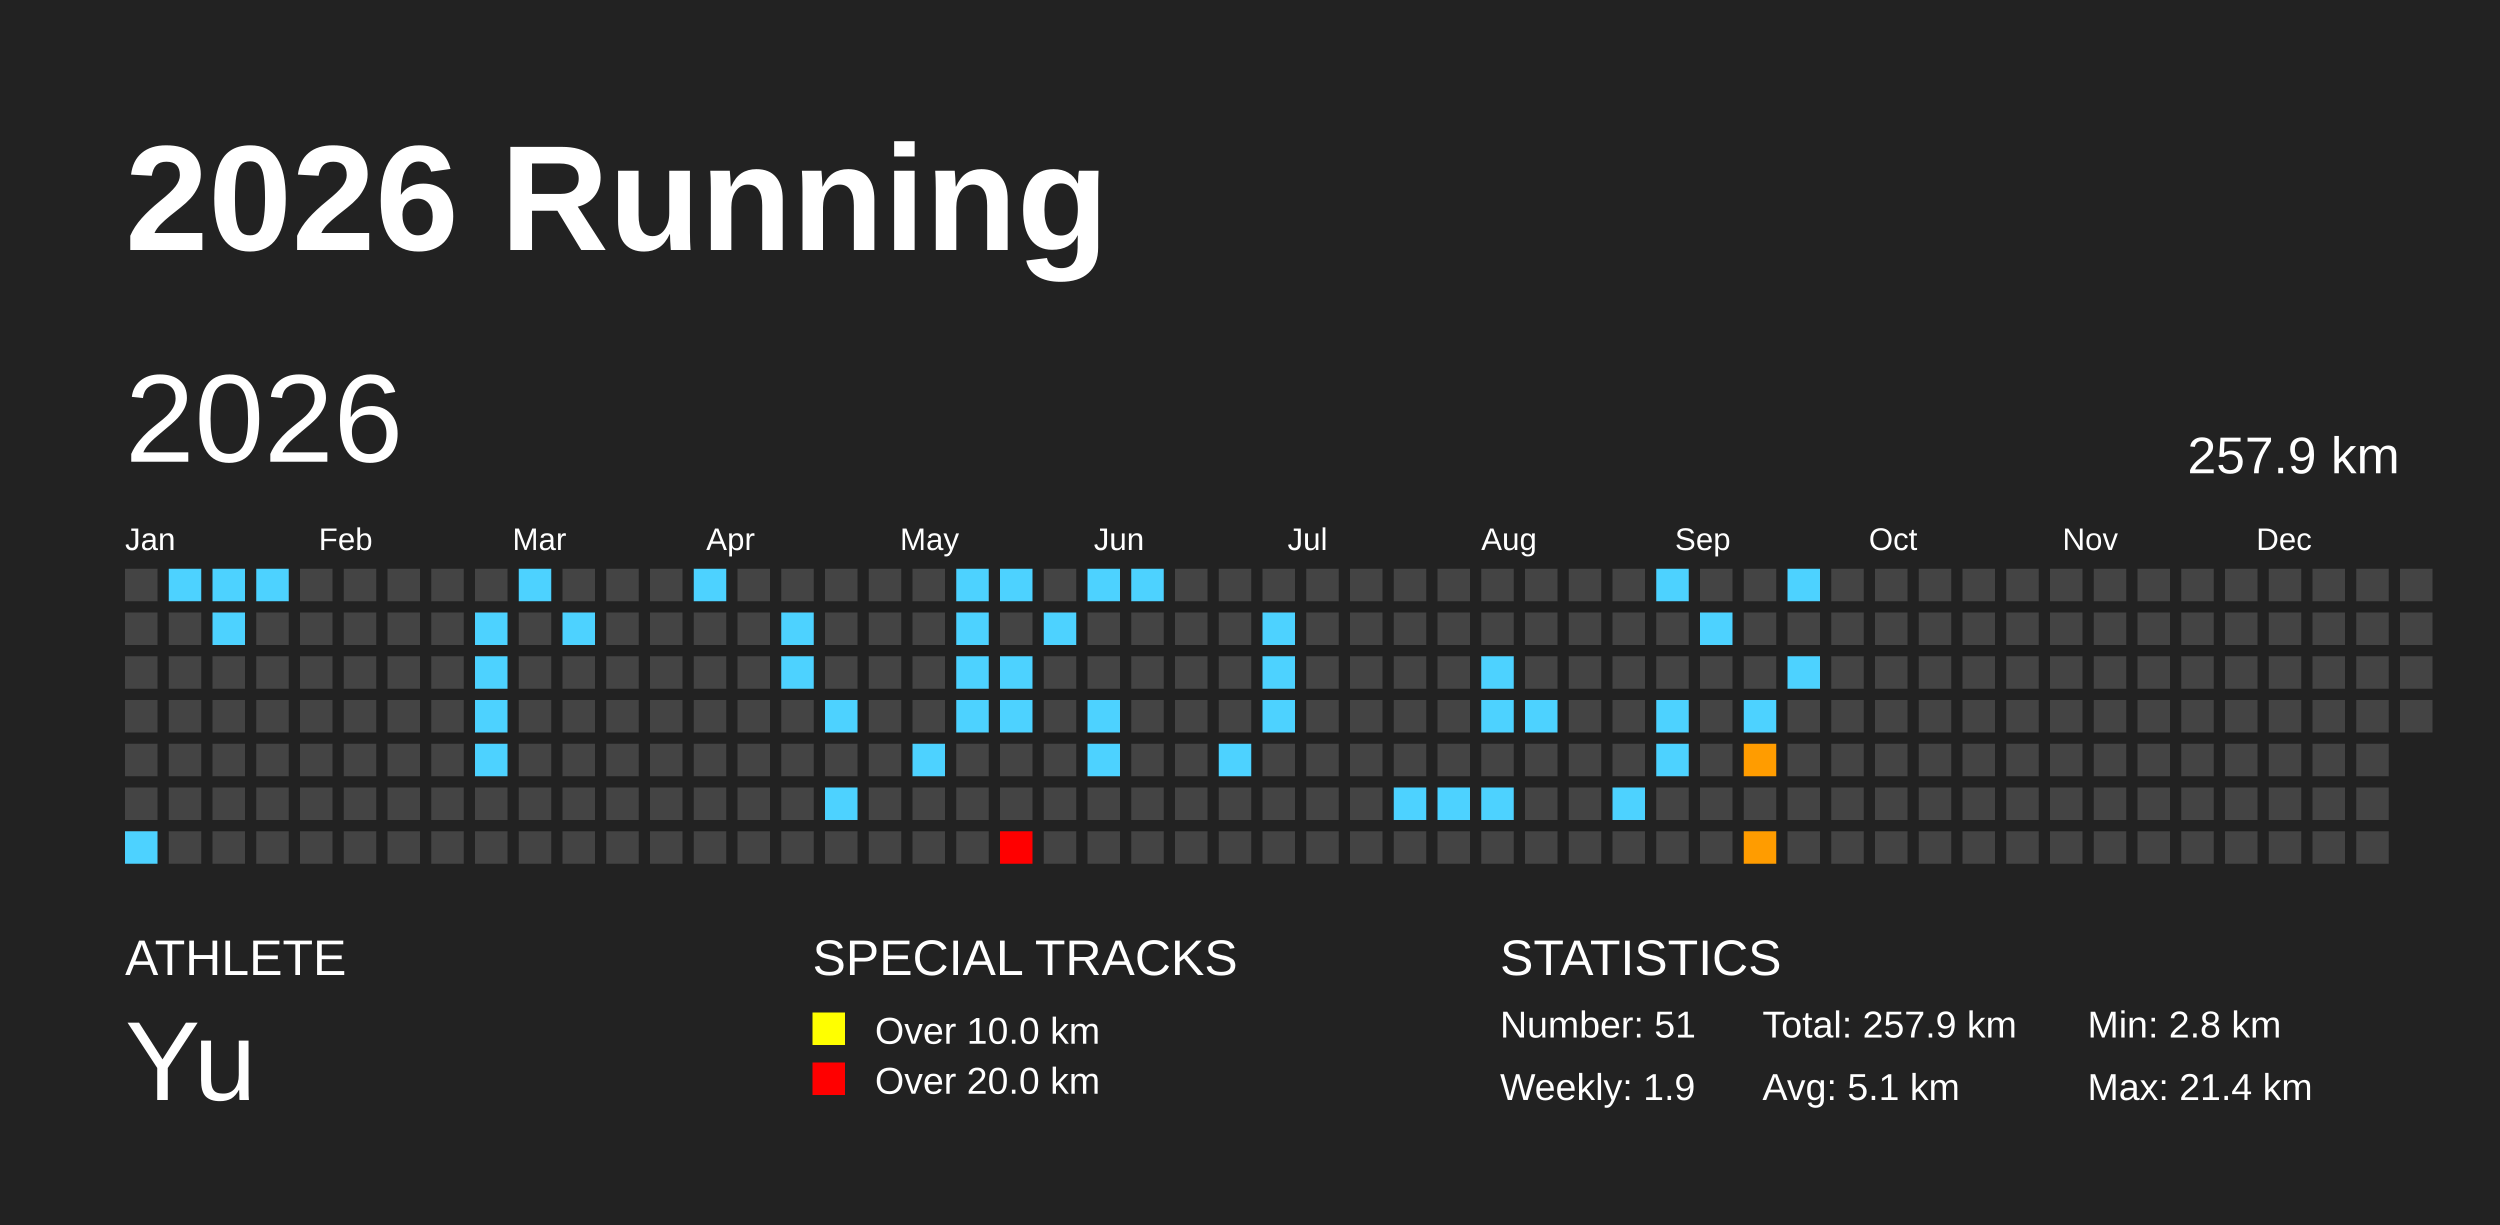
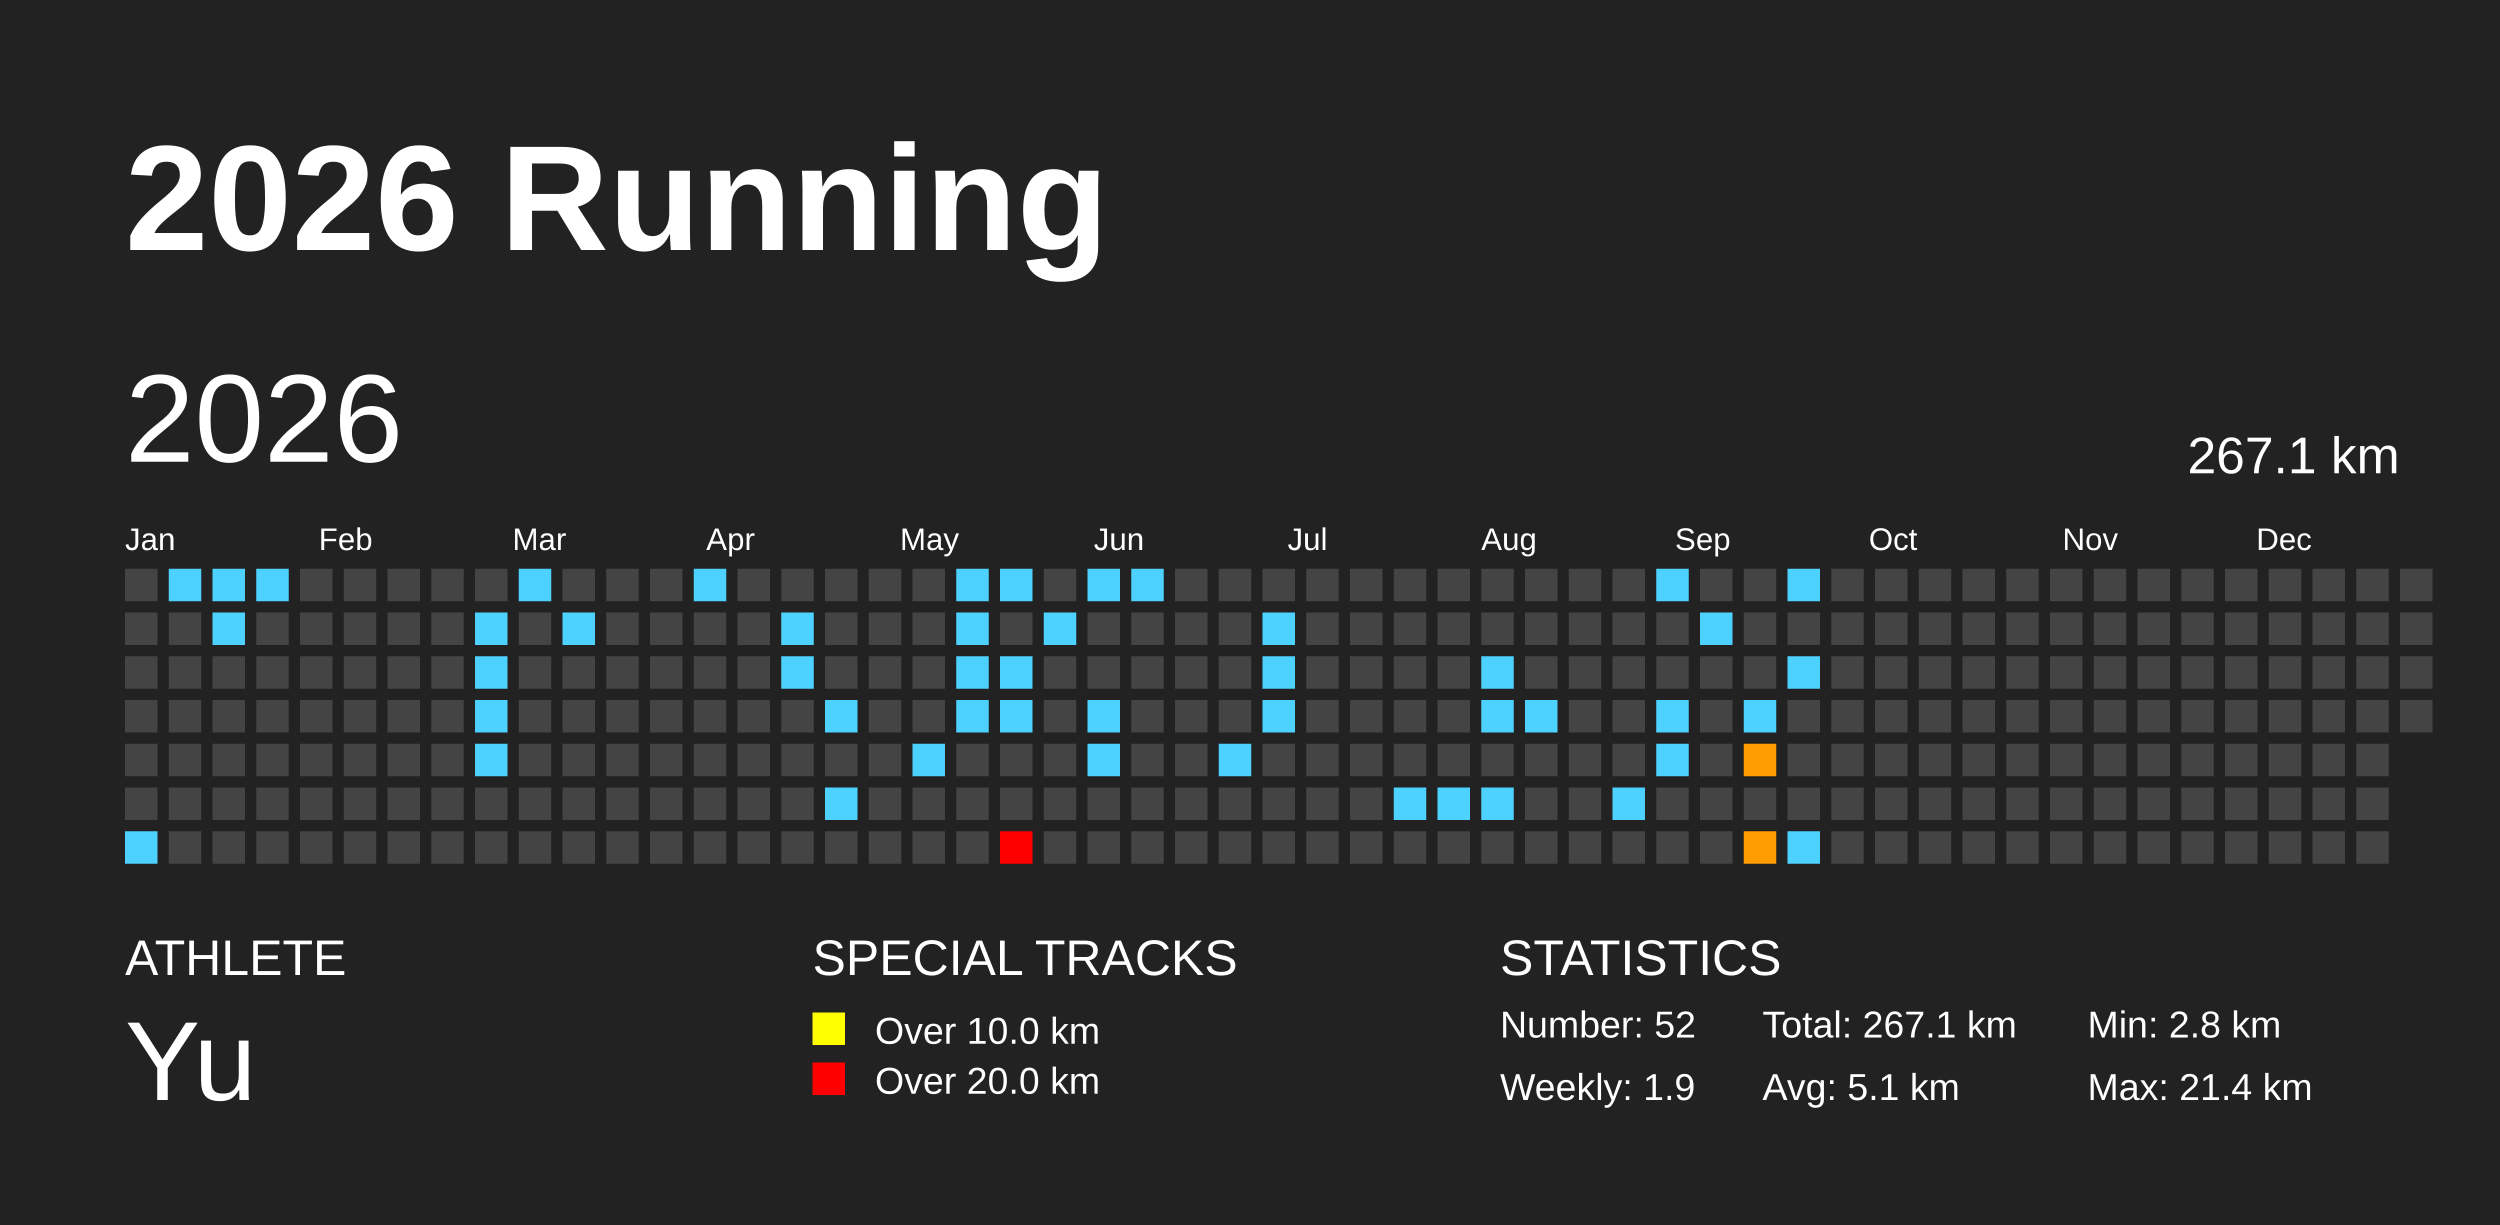
<svg xmlns="http://www.w3.org/2000/svg" baseProfile="full" height="98mm" version="1.1" viewBox="0,0,200,98" width="200mm">
  <defs />
  <rect fill="#222222" height="98" width="200" x="0" y="0" />
  <text fill="#FFFFFF" style="font-size:12px; font-family:Arial; font-weight:bold;" x="10" y="20">2026 Running</text>
  <text fill="#FFFFFF" style="font-size:4px; font-family:Arial" x="10" y="78">ATHLETE</text>
  <text fill="#FFFFFF" style="font-size:9px; font-family:Arial" x="10" y="88">Yu</text>
  <text fill="#FFFFFF" style="font-size:4px; font-family:Arial" x="65" y="78">SPECIAL TRACKS</text>
  <rect fill="yellow" height="2.6" width="2.6" x="65" y="81" />
  <text fill="#FFFFFF" style="font-size:3px; font-family:Arial" x="70" y="83.5">Over 10.0 km</text>
  <rect fill="red" height="2.6" width="2.6" x="65" y="85" />
  <text fill="#FFFFFF" style="font-size:3px; font-family:Arial" x="70" y="87.5">Over 20.0 km</text>
  <text fill="#FFFFFF" style="font-size:4px; font-family:Arial" x="120" y="78">STATISTICS</text>
-   <text fill="#FFFFFF" style="font-size:3px; font-family:Arial" x="120" y="83">Number: 51</text>
+   <text fill="#FFFFFF" style="font-size:3px; font-family:Arial" x="120" y="83">Number: 52</text>
  <text fill="#FFFFFF" style="font-size:3px; font-family:Arial" x="120" y="88">Weekly: 1.9</text>
-   <text fill="#FFFFFF" style="font-size:3px; font-family:Arial" x="141" y="83">Total: 257.9 km</text>
+   <text fill="#FFFFFF" style="font-size:3px; font-family:Arial" x="141" y="83">Total: 267.1 km</text>
  <text fill="#FFFFFF" style="font-size:3px; font-family:Arial" x="141" y="88">Avg: 5.1 km</text>
  <text fill="#FFFFFF" style="font-size:3px; font-family:Arial" x="167" y="83">Min: 2.8 km</text>
  <text fill="#FFFFFF" style="font-size:3px; font-family:Arial" x="167" y="88">Max: 21.4 km</text>
  <text dominant-baseline="hanging" fill="#FFFFFF" style="font-size:10.0px; font-family:Arial;" x="10" y="30">2026</text>
-   <text dominant-baseline="hanging" fill="#FFFFFF" style="font-size:4.125px; font-family:Arial;" x="175" y="35">257.9 km</text>
+   <text dominant-baseline="hanging" fill="#FFFFFF" style="font-size:4.125px; font-family:Arial;" x="175" y="35">267.1 km</text>
  <text fill="#FFFFFF" style="font-size:2.5px; font-family:Arial" x="10.0" y="44">Jan</text>
  <text fill="#FFFFFF" style="font-size:2.5px; font-family:Arial" x="25.5" y="44">Feb</text>
  <text fill="#FFFFFF" style="font-size:2.5px; font-family:Arial" x="41.0" y="44">Mar</text>
  <text fill="#FFFFFF" style="font-size:2.5px; font-family:Arial" x="56.5" y="44">Apr</text>
  <text fill="#FFFFFF" style="font-size:2.5px; font-family:Arial" x="72.0" y="44">May</text>
  <text fill="#FFFFFF" style="font-size:2.5px; font-family:Arial" x="87.5" y="44">Jun</text>
  <text fill="#FFFFFF" style="font-size:2.5px; font-family:Arial" x="103.0" y="44">Jul</text>
  <text fill="#FFFFFF" style="font-size:2.5px; font-family:Arial" x="118.5" y="44">Aug</text>
  <text fill="#FFFFFF" style="font-size:2.5px; font-family:Arial" x="134.0" y="44">Sep</text>
  <text fill="#FFFFFF" style="font-size:2.5px; font-family:Arial" x="149.5" y="44">Oct</text>
  <text fill="#FFFFFF" style="font-size:2.5px; font-family:Arial" x="165.0" y="44">Nov</text>
  <text fill="#FFFFFF" style="font-size:2.5px; font-family:Arial" x="180.5" y="44">Dec</text>
  <rect fill="#444444" height="2.6" width="2.6" x="10.0" y="45.5" />
  <rect fill="#444444" height="2.6" width="2.6" x="10.0" y="49.0" />
  <rect fill="#444444" height="2.6" width="2.6" x="10.0" y="52.5" />
  <rect fill="#444444" height="2.6" width="2.6" x="10.0" y="56.0" />
  <rect fill="#444444" height="2.6" width="2.6" x="10.0" y="59.5" />
  <rect fill="#444444" height="2.6" width="2.6" x="10.0" y="63.0" />
  <rect fill="#4dd2ff" height="2.6" width="2.6" x="10.0" y="66.5" />
  <rect fill="#4dd2ff" height="2.6" width="2.6" x="13.5" y="45.5" />
  <rect fill="#444444" height="2.6" width="2.6" x="13.5" y="49.0" />
  <rect fill="#444444" height="2.6" width="2.6" x="13.5" y="52.5" />
  <rect fill="#444444" height="2.6" width="2.6" x="13.5" y="56.0" />
  <rect fill="#444444" height="2.6" width="2.6" x="13.5" y="59.5" />
  <rect fill="#444444" height="2.6" width="2.6" x="13.5" y="63.0" />
  <rect fill="#444444" height="2.6" width="2.6" x="13.5" y="66.5" />
  <rect fill="#4dd2ff" height="2.6" width="2.6" x="17.0" y="45.5" />
  <rect fill="#4dd2ff" height="2.6" width="2.6" x="17.0" y="49.0" />
  <rect fill="#444444" height="2.6" width="2.6" x="17.0" y="52.5" />
  <rect fill="#444444" height="2.6" width="2.6" x="17.0" y="56.0" />
  <rect fill="#444444" height="2.6" width="2.6" x="17.0" y="59.5" />
  <rect fill="#444444" height="2.6" width="2.6" x="17.0" y="63.0" />
  <rect fill="#444444" height="2.6" width="2.6" x="17.0" y="66.5" />
  <rect fill="#4dd2ff" height="2.6" width="2.6" x="20.5" y="45.5" />
  <rect fill="#444444" height="2.6" width="2.6" x="20.5" y="49.0" />
  <rect fill="#444444" height="2.6" width="2.6" x="20.5" y="52.5" />
  <rect fill="#444444" height="2.6" width="2.6" x="20.5" y="56.0" />
  <rect fill="#444444" height="2.6" width="2.6" x="20.5" y="59.5" />
  <rect fill="#444444" height="2.6" width="2.6" x="20.5" y="63.0" />
  <rect fill="#444444" height="2.6" width="2.6" x="20.5" y="66.5" />
  <rect fill="#444444" height="2.6" width="2.6" x="24.0" y="45.5" />
  <rect fill="#444444" height="2.6" width="2.6" x="24.0" y="49.0" />
  <rect fill="#444444" height="2.6" width="2.6" x="24.0" y="52.5" />
  <rect fill="#444444" height="2.6" width="2.6" x="24.0" y="56.0" />
  <rect fill="#444444" height="2.6" width="2.6" x="24.0" y="59.5" />
  <rect fill="#444444" height="2.6" width="2.6" x="24.0" y="63.0" />
  <rect fill="#444444" height="2.6" width="2.6" x="24.0" y="66.5" />
  <rect fill="#444444" height="2.6" width="2.6" x="27.5" y="45.5" />
  <rect fill="#444444" height="2.6" width="2.6" x="27.5" y="49.0" />
  <rect fill="#444444" height="2.6" width="2.6" x="27.5" y="52.5" />
  <rect fill="#444444" height="2.6" width="2.6" x="27.5" y="56.0" />
  <rect fill="#444444" height="2.6" width="2.6" x="27.5" y="59.5" />
  <rect fill="#444444" height="2.6" width="2.6" x="27.5" y="63.0" />
  <rect fill="#444444" height="2.6" width="2.6" x="27.5" y="66.5" />
  <rect fill="#444444" height="2.6" width="2.6" x="31.0" y="45.5" />
  <rect fill="#444444" height="2.6" width="2.6" x="31.0" y="49.0" />
  <rect fill="#444444" height="2.6" width="2.6" x="31.0" y="52.5" />
  <rect fill="#444444" height="2.6" width="2.6" x="31.0" y="56.0" />
  <rect fill="#444444" height="2.6" width="2.6" x="31.0" y="59.5" />
  <rect fill="#444444" height="2.6" width="2.6" x="31.0" y="63.0" />
  <rect fill="#444444" height="2.6" width="2.6" x="31.0" y="66.5" />
  <rect fill="#444444" height="2.6" width="2.6" x="34.5" y="45.5" />
  <rect fill="#444444" height="2.6" width="2.6" x="34.5" y="49.0" />
  <rect fill="#444444" height="2.6" width="2.6" x="34.5" y="52.5" />
  <rect fill="#444444" height="2.6" width="2.6" x="34.5" y="56.0" />
  <rect fill="#444444" height="2.6" width="2.6" x="34.5" y="59.5" />
  <rect fill="#444444" height="2.6" width="2.6" x="34.5" y="63.0" />
  <rect fill="#444444" height="2.6" width="2.6" x="34.5" y="66.5" />
  <rect fill="#444444" height="2.6" width="2.6" x="38.0" y="45.5" />
  <rect fill="#4dd2ff" height="2.6" width="2.6" x="38.0" y="49.0" />
  <rect fill="#4dd2ff" height="2.6" width="2.6" x="38.0" y="52.5" />
  <rect fill="#4dd2ff" height="2.6" width="2.6" x="38.0" y="56.0" />
  <rect fill="#4dd2ff" height="2.6" width="2.6" x="38.0" y="59.5" />
  <rect fill="#444444" height="2.6" width="2.6" x="38.0" y="63.0" />
  <rect fill="#444444" height="2.6" width="2.6" x="38.0" y="66.5" />
  <rect fill="#4dd2ff" height="2.6" width="2.6" x="41.5" y="45.5" />
  <rect fill="#444444" height="2.6" width="2.6" x="41.5" y="49.0" />
  <rect fill="#444444" height="2.6" width="2.6" x="41.5" y="52.5" />
  <rect fill="#444444" height="2.6" width="2.6" x="41.5" y="56.0" />
  <rect fill="#444444" height="2.6" width="2.6" x="41.5" y="59.5" />
  <rect fill="#444444" height="2.6" width="2.6" x="41.5" y="63.0" />
  <rect fill="#444444" height="2.6" width="2.6" x="41.5" y="66.5" />
  <rect fill="#444444" height="2.6" width="2.6" x="45.0" y="45.5" />
  <rect fill="#4dd2ff" height="2.6" width="2.6" x="45.0" y="49.0" />
  <rect fill="#444444" height="2.6" width="2.6" x="45.0" y="52.5" />
  <rect fill="#444444" height="2.6" width="2.6" x="45.0" y="56.0" />
  <rect fill="#444444" height="2.6" width="2.6" x="45.0" y="59.5" />
  <rect fill="#444444" height="2.6" width="2.6" x="45.0" y="63.0" />
  <rect fill="#444444" height="2.6" width="2.6" x="45.0" y="66.5" />
  <rect fill="#444444" height="2.6" width="2.6" x="48.5" y="45.5" />
  <rect fill="#444444" height="2.6" width="2.6" x="48.5" y="49.0" />
  <rect fill="#444444" height="2.6" width="2.6" x="48.5" y="52.5" />
  <rect fill="#444444" height="2.6" width="2.6" x="48.5" y="56.0" />
  <rect fill="#444444" height="2.6" width="2.6" x="48.5" y="59.5" />
  <rect fill="#444444" height="2.6" width="2.6" x="48.5" y="63.0" />
  <rect fill="#444444" height="2.6" width="2.6" x="48.5" y="66.5" />
  <rect fill="#444444" height="2.6" width="2.6" x="52.0" y="45.5" />
  <rect fill="#444444" height="2.6" width="2.6" x="52.0" y="49.0" />
  <rect fill="#444444" height="2.6" width="2.6" x="52.0" y="52.5" />
  <rect fill="#444444" height="2.6" width="2.6" x="52.0" y="56.0" />
  <rect fill="#444444" height="2.6" width="2.6" x="52.0" y="59.5" />
  <rect fill="#444444" height="2.6" width="2.6" x="52.0" y="63.0" />
  <rect fill="#444444" height="2.6" width="2.6" x="52.0" y="66.5" />
  <rect fill="#4dd2ff" height="2.6" width="2.6" x="55.5" y="45.5" />
  <rect fill="#444444" height="2.6" width="2.6" x="55.5" y="49.0" />
  <rect fill="#444444" height="2.6" width="2.6" x="55.5" y="52.5" />
  <rect fill="#444444" height="2.6" width="2.6" x="55.5" y="56.0" />
  <rect fill="#444444" height="2.6" width="2.6" x="55.5" y="59.5" />
  <rect fill="#444444" height="2.6" width="2.6" x="55.5" y="63.0" />
  <rect fill="#444444" height="2.6" width="2.6" x="55.5" y="66.5" />
  <rect fill="#444444" height="2.6" width="2.6" x="59.0" y="45.5" />
  <rect fill="#444444" height="2.6" width="2.6" x="59.0" y="49.0" />
  <rect fill="#444444" height="2.6" width="2.6" x="59.0" y="52.5" />
  <rect fill="#444444" height="2.6" width="2.6" x="59.0" y="56.0" />
  <rect fill="#444444" height="2.6" width="2.6" x="59.0" y="59.5" />
  <rect fill="#444444" height="2.6" width="2.6" x="59.0" y="63.0" />
  <rect fill="#444444" height="2.6" width="2.6" x="59.0" y="66.5" />
  <rect fill="#444444" height="2.6" width="2.6" x="62.5" y="45.5" />
  <rect fill="#4dd2ff" height="2.6" width="2.6" x="62.5" y="49.0" />
  <rect fill="#4dd2ff" height="2.6" width="2.6" x="62.5" y="52.5" />
  <rect fill="#444444" height="2.6" width="2.6" x="62.5" y="56.0" />
  <rect fill="#444444" height="2.6" width="2.6" x="62.5" y="59.5" />
  <rect fill="#444444" height="2.6" width="2.6" x="62.5" y="63.0" />
  <rect fill="#444444" height="2.6" width="2.6" x="62.5" y="66.5" />
  <rect fill="#444444" height="2.6" width="2.6" x="66.0" y="45.5" />
  <rect fill="#444444" height="2.6" width="2.6" x="66.0" y="49.0" />
  <rect fill="#444444" height="2.6" width="2.6" x="66.0" y="52.5" />
  <rect fill="#4dd2ff" height="2.6" width="2.6" x="66.0" y="56.0" />
  <rect fill="#444444" height="2.6" width="2.6" x="66.0" y="59.5" />
  <rect fill="#4dd2ff" height="2.6" width="2.6" x="66.0" y="63.0" />
  <rect fill="#444444" height="2.6" width="2.6" x="66.0" y="66.5" />
  <rect fill="#444444" height="2.6" width="2.6" x="69.5" y="45.5" />
  <rect fill="#444444" height="2.6" width="2.6" x="69.5" y="49.0" />
  <rect fill="#444444" height="2.6" width="2.6" x="69.5" y="52.5" />
  <rect fill="#444444" height="2.6" width="2.6" x="69.5" y="56.0" />
  <rect fill="#444444" height="2.6" width="2.6" x="69.5" y="59.5" />
  <rect fill="#444444" height="2.6" width="2.6" x="69.5" y="63.0" />
  <rect fill="#444444" height="2.6" width="2.6" x="69.5" y="66.5" />
  <rect fill="#444444" height="2.6" width="2.6" x="73.0" y="45.5" />
  <rect fill="#444444" height="2.6" width="2.6" x="73.0" y="49.0" />
  <rect fill="#444444" height="2.6" width="2.6" x="73.0" y="52.5" />
  <rect fill="#444444" height="2.6" width="2.6" x="73.0" y="56.0" />
  <rect fill="#4dd2ff" height="2.6" width="2.6" x="73.0" y="59.5" />
  <rect fill="#444444" height="2.6" width="2.6" x="73.0" y="63.0" />
  <rect fill="#444444" height="2.6" width="2.6" x="73.0" y="66.5" />
  <rect fill="#4dd2ff" height="2.6" width="2.6" x="76.5" y="45.5" />
  <rect fill="#4dd2ff" height="2.6" width="2.6" x="76.5" y="49.0" />
  <rect fill="#4dd2ff" height="2.6" width="2.6" x="76.5" y="52.5" />
  <rect fill="#4dd2ff" height="2.6" width="2.6" x="76.5" y="56.0" />
  <rect fill="#444444" height="2.6" width="2.6" x="76.5" y="59.5" />
  <rect fill="#444444" height="2.6" width="2.6" x="76.5" y="63.0" />
  <rect fill="#444444" height="2.6" width="2.6" x="76.5" y="66.5" />
  <rect fill="#4dd2ff" height="2.6" width="2.6" x="80.0" y="45.5" />
  <rect fill="#444444" height="2.6" width="2.6" x="80.0" y="49.0" />
  <rect fill="#4dd2ff" height="2.6" width="2.6" x="80.0" y="52.5" />
  <rect fill="#4dd2ff" height="2.6" width="2.6" x="80.0" y="56.0" />
  <rect fill="#444444" height="2.6" width="2.6" x="80.0" y="59.5" />
  <rect fill="#444444" height="2.6" width="2.6" x="80.0" y="63.0" />
  <rect fill="red" height="2.6" width="2.6" x="80.0" y="66.5" />
  <rect fill="#444444" height="2.6" width="2.6" x="83.5" y="45.5" />
  <rect fill="#4dd2ff" height="2.6" width="2.6" x="83.5" y="49.0" />
  <rect fill="#444444" height="2.6" width="2.6" x="83.5" y="52.5" />
  <rect fill="#444444" height="2.6" width="2.6" x="83.5" y="56.0" />
  <rect fill="#444444" height="2.6" width="2.6" x="83.5" y="59.5" />
  <rect fill="#444444" height="2.6" width="2.6" x="83.5" y="63.0" />
  <rect fill="#444444" height="2.6" width="2.6" x="83.5" y="66.5" />
  <rect fill="#4dd2ff" height="2.6" width="2.6" x="87.0" y="45.5" />
  <rect fill="#444444" height="2.6" width="2.6" x="87.0" y="49.0" />
  <rect fill="#444444" height="2.6" width="2.6" x="87.0" y="52.5" />
  <rect fill="#4dd2ff" height="2.6" width="2.6" x="87.0" y="56.0" />
  <rect fill="#4dd2ff" height="2.6" width="2.6" x="87.0" y="59.5" />
  <rect fill="#444444" height="2.6" width="2.6" x="87.0" y="63.0" />
  <rect fill="#444444" height="2.6" width="2.6" x="87.0" y="66.5" />
  <rect fill="#4dd2ff" height="2.6" width="2.6" x="90.5" y="45.5" />
  <rect fill="#444444" height="2.6" width="2.6" x="90.5" y="49.0" />
  <rect fill="#444444" height="2.6" width="2.6" x="90.5" y="52.5" />
  <rect fill="#444444" height="2.6" width="2.6" x="90.5" y="56.0" />
  <rect fill="#444444" height="2.6" width="2.6" x="90.5" y="59.5" />
  <rect fill="#444444" height="2.6" width="2.6" x="90.5" y="63.0" />
  <rect fill="#444444" height="2.6" width="2.6" x="90.5" y="66.5" />
  <rect fill="#444444" height="2.6" width="2.6" x="94.0" y="45.5" />
  <rect fill="#444444" height="2.6" width="2.6" x="94.0" y="49.0" />
  <rect fill="#444444" height="2.6" width="2.6" x="94.0" y="52.5" />
  <rect fill="#444444" height="2.6" width="2.6" x="94.0" y="56.0" />
  <rect fill="#444444" height="2.6" width="2.6" x="94.0" y="59.5" />
  <rect fill="#444444" height="2.6" width="2.6" x="94.0" y="63.0" />
  <rect fill="#444444" height="2.6" width="2.6" x="94.0" y="66.5" />
  <rect fill="#444444" height="2.6" width="2.6" x="97.5" y="45.5" />
  <rect fill="#444444" height="2.6" width="2.6" x="97.5" y="49.0" />
  <rect fill="#444444" height="2.6" width="2.6" x="97.5" y="52.5" />
  <rect fill="#444444" height="2.6" width="2.6" x="97.5" y="56.0" />
  <rect fill="#4dd2ff" height="2.6" width="2.6" x="97.5" y="59.5" />
  <rect fill="#444444" height="2.6" width="2.6" x="97.5" y="63.0" />
  <rect fill="#444444" height="2.6" width="2.6" x="97.5" y="66.5" />
  <rect fill="#444444" height="2.6" width="2.6" x="101.0" y="45.5" />
  <rect fill="#4dd2ff" height="2.6" width="2.6" x="101.0" y="49.0" />
  <rect fill="#4dd2ff" height="2.6" width="2.6" x="101.0" y="52.5" />
  <rect fill="#4dd2ff" height="2.6" width="2.6" x="101.0" y="56.0" />
  <rect fill="#444444" height="2.6" width="2.6" x="101.0" y="59.5" />
  <rect fill="#444444" height="2.6" width="2.6" x="101.0" y="63.0" />
  <rect fill="#444444" height="2.6" width="2.6" x="101.0" y="66.5" />
  <rect fill="#444444" height="2.6" width="2.6" x="104.5" y="45.5" />
  <rect fill="#444444" height="2.6" width="2.6" x="104.5" y="49.0" />
  <rect fill="#444444" height="2.6" width="2.6" x="104.5" y="52.5" />
  <rect fill="#444444" height="2.6" width="2.6" x="104.5" y="56.0" />
  <rect fill="#444444" height="2.6" width="2.6" x="104.5" y="59.5" />
  <rect fill="#444444" height="2.6" width="2.6" x="104.5" y="63.0" />
  <rect fill="#444444" height="2.6" width="2.6" x="104.5" y="66.5" />
  <rect fill="#444444" height="2.6" width="2.6" x="108.0" y="45.5" />
  <rect fill="#444444" height="2.6" width="2.6" x="108.0" y="49.0" />
  <rect fill="#444444" height="2.6" width="2.6" x="108.0" y="52.5" />
  <rect fill="#444444" height="2.6" width="2.6" x="108.0" y="56.0" />
  <rect fill="#444444" height="2.6" width="2.6" x="108.0" y="59.5" />
  <rect fill="#444444" height="2.6" width="2.6" x="108.0" y="63.0" />
  <rect fill="#444444" height="2.6" width="2.6" x="108.0" y="66.5" />
  <rect fill="#444444" height="2.6" width="2.6" x="111.5" y="45.5" />
  <rect fill="#444444" height="2.6" width="2.6" x="111.5" y="49.0" />
  <rect fill="#444444" height="2.6" width="2.6" x="111.5" y="52.5" />
  <rect fill="#444444" height="2.6" width="2.6" x="111.5" y="56.0" />
  <rect fill="#444444" height="2.6" width="2.6" x="111.5" y="59.5" />
  <rect fill="#4dd2ff" height="2.6" width="2.6" x="111.5" y="63.0" />
  <rect fill="#444444" height="2.6" width="2.6" x="111.5" y="66.5" />
  <rect fill="#444444" height="2.6" width="2.6" x="115.0" y="45.5" />
  <rect fill="#444444" height="2.6" width="2.6" x="115.0" y="49.0" />
  <rect fill="#444444" height="2.6" width="2.6" x="115.0" y="52.5" />
  <rect fill="#444444" height="2.6" width="2.6" x="115.0" y="56.0" />
  <rect fill="#444444" height="2.6" width="2.6" x="115.0" y="59.5" />
  <rect fill="#4dd2ff" height="2.6" width="2.6" x="115.0" y="63.0" />
  <rect fill="#444444" height="2.6" width="2.6" x="115.0" y="66.5" />
  <rect fill="#444444" height="2.6" width="2.6" x="118.5" y="45.5" />
  <rect fill="#444444" height="2.6" width="2.6" x="118.5" y="49.0" />
  <rect fill="#4dd2ff" height="2.6" width="2.6" x="118.5" y="52.5" />
  <rect fill="#4dd2ff" height="2.6" width="2.6" x="118.5" y="56.0" />
  <rect fill="#444444" height="2.6" width="2.6" x="118.5" y="59.5" />
  <rect fill="#4dd2ff" height="2.6" width="2.6" x="118.5" y="63.0" />
  <rect fill="#444444" height="2.6" width="2.6" x="118.5" y="66.5" />
  <rect fill="#444444" height="2.6" width="2.6" x="122.0" y="45.5" />
  <rect fill="#444444" height="2.6" width="2.6" x="122.0" y="49.0" />
  <rect fill="#444444" height="2.6" width="2.6" x="122.0" y="52.5" />
  <rect fill="#4dd2ff" height="2.6" width="2.6" x="122.0" y="56.0" />
  <rect fill="#444444" height="2.6" width="2.6" x="122.0" y="59.5" />
  <rect fill="#444444" height="2.6" width="2.6" x="122.0" y="63.0" />
  <rect fill="#444444" height="2.6" width="2.6" x="122.0" y="66.5" />
  <rect fill="#444444" height="2.6" width="2.6" x="125.5" y="45.5" />
  <rect fill="#444444" height="2.6" width="2.6" x="125.5" y="49.0" />
  <rect fill="#444444" height="2.6" width="2.6" x="125.5" y="52.5" />
  <rect fill="#444444" height="2.6" width="2.6" x="125.5" y="56.0" />
  <rect fill="#444444" height="2.6" width="2.6" x="125.5" y="59.5" />
  <rect fill="#444444" height="2.6" width="2.6" x="125.5" y="63.0" />
  <rect fill="#444444" height="2.6" width="2.6" x="125.5" y="66.5" />
  <rect fill="#444444" height="2.6" width="2.6" x="129.0" y="45.5" />
  <rect fill="#444444" height="2.6" width="2.6" x="129.0" y="49.0" />
  <rect fill="#444444" height="2.6" width="2.6" x="129.0" y="52.5" />
  <rect fill="#444444" height="2.6" width="2.6" x="129.0" y="56.0" />
  <rect fill="#444444" height="2.6" width="2.6" x="129.0" y="59.5" />
  <rect fill="#4dd2ff" height="2.6" width="2.6" x="129.0" y="63.0" />
  <rect fill="#444444" height="2.6" width="2.6" x="129.0" y="66.5" />
  <rect fill="#4dd2ff" height="2.6" width="2.6" x="132.5" y="45.5" />
  <rect fill="#444444" height="2.6" width="2.6" x="132.5" y="49.0" />
  <rect fill="#444444" height="2.6" width="2.6" x="132.5" y="52.5" />
  <rect fill="#4dd2ff" height="2.6" width="2.6" x="132.5" y="56.0" />
  <rect fill="#4dd2ff" height="2.6" width="2.6" x="132.5" y="59.5" />
  <rect fill="#444444" height="2.6" width="2.6" x="132.5" y="63.0" />
  <rect fill="#444444" height="2.6" width="2.6" x="132.5" y="66.5" />
  <rect fill="#444444" height="2.6" width="2.6" x="136.0" y="45.5" />
  <rect fill="#4dd2ff" height="2.6" width="2.6" x="136.0" y="49.0" />
  <rect fill="#444444" height="2.6" width="2.6" x="136.0" y="52.5" />
  <rect fill="#444444" height="2.6" width="2.6" x="136.0" y="56.0" />
  <rect fill="#444444" height="2.6" width="2.6" x="136.0" y="59.5" />
  <rect fill="#444444" height="2.6" width="2.6" x="136.0" y="63.0" />
  <rect fill="#444444" height="2.6" width="2.6" x="136.0" y="66.5" />
  <rect fill="#444444" height="2.6" width="2.6" x="139.5" y="45.5" />
  <rect fill="#444444" height="2.6" width="2.6" x="139.5" y="49.0" />
  <rect fill="#444444" height="2.6" width="2.6" x="139.5" y="52.5" />
  <rect fill="#4dd2ff" height="2.6" width="2.6" x="139.5" y="56.0" />
  <rect fill="#ff9c00" height="2.6" width="2.6" x="139.5" y="59.5" />
  <rect fill="#444444" height="2.6" width="2.6" x="139.5" y="63.0" />
  <rect fill="#ff9c00" height="2.6" width="2.6" x="139.5" y="66.5" />
  <rect fill="#4dd2ff" height="2.6" width="2.6" x="143.0" y="45.5" />
  <rect fill="#444444" height="2.6" width="2.6" x="143.0" y="49.0" />
  <rect fill="#4dd2ff" height="2.6" width="2.6" x="143.0" y="52.5" />
  <rect fill="#444444" height="2.6" width="2.6" x="143.0" y="56.0" />
  <rect fill="#444444" height="2.6" width="2.6" x="143.0" y="59.5" />
  <rect fill="#444444" height="2.6" width="2.6" x="143.0" y="63.0" />
-   <rect fill="#444444" height="2.6" width="2.6" x="143.0" y="66.5" />
+   <rect fill="#4dd2ff" height="2.6" width="2.6" x="143.0" y="66.5" />
  <rect fill="#444444" height="2.6" width="2.6" x="146.5" y="45.5" />
  <rect fill="#444444" height="2.6" width="2.6" x="146.5" y="49.0" />
  <rect fill="#444444" height="2.6" width="2.6" x="146.5" y="52.5" />
  <rect fill="#444444" height="2.6" width="2.6" x="146.5" y="56.0" />
  <rect fill="#444444" height="2.6" width="2.6" x="146.5" y="59.5" />
  <rect fill="#444444" height="2.6" width="2.6" x="146.5" y="63.0" />
  <rect fill="#444444" height="2.6" width="2.6" x="146.5" y="66.5" />
  <rect fill="#444444" height="2.6" width="2.6" x="150.0" y="45.5" />
  <rect fill="#444444" height="2.6" width="2.6" x="150.0" y="49.0" />
  <rect fill="#444444" height="2.6" width="2.6" x="150.0" y="52.5" />
  <rect fill="#444444" height="2.6" width="2.6" x="150.0" y="56.0" />
  <rect fill="#444444" height="2.6" width="2.6" x="150.0" y="59.5" />
  <rect fill="#444444" height="2.6" width="2.6" x="150.0" y="63.0" />
  <rect fill="#444444" height="2.6" width="2.6" x="150.0" y="66.5" />
  <rect fill="#444444" height="2.6" width="2.6" x="153.5" y="45.5" />
  <rect fill="#444444" height="2.6" width="2.6" x="153.5" y="49.0" />
  <rect fill="#444444" height="2.6" width="2.6" x="153.5" y="52.5" />
  <rect fill="#444444" height="2.6" width="2.6" x="153.5" y="56.0" />
  <rect fill="#444444" height="2.6" width="2.6" x="153.5" y="59.5" />
  <rect fill="#444444" height="2.6" width="2.6" x="153.5" y="63.0" />
  <rect fill="#444444" height="2.6" width="2.6" x="153.5" y="66.5" />
  <rect fill="#444444" height="2.6" width="2.6" x="157.0" y="45.5" />
  <rect fill="#444444" height="2.6" width="2.6" x="157.0" y="49.0" />
  <rect fill="#444444" height="2.6" width="2.6" x="157.0" y="52.5" />
  <rect fill="#444444" height="2.6" width="2.6" x="157.0" y="56.0" />
  <rect fill="#444444" height="2.6" width="2.6" x="157.0" y="59.5" />
  <rect fill="#444444" height="2.6" width="2.6" x="157.0" y="63.0" />
  <rect fill="#444444" height="2.6" width="2.6" x="157.0" y="66.5" />
  <rect fill="#444444" height="2.6" width="2.6" x="160.5" y="45.5" />
  <rect fill="#444444" height="2.6" width="2.6" x="160.5" y="49.0" />
  <rect fill="#444444" height="2.6" width="2.6" x="160.5" y="52.5" />
  <rect fill="#444444" height="2.6" width="2.6" x="160.5" y="56.0" />
  <rect fill="#444444" height="2.6" width="2.6" x="160.5" y="59.5" />
  <rect fill="#444444" height="2.6" width="2.6" x="160.5" y="63.0" />
  <rect fill="#444444" height="2.6" width="2.6" x="160.5" y="66.5" />
  <rect fill="#444444" height="2.6" width="2.6" x="164.0" y="45.5" />
  <rect fill="#444444" height="2.6" width="2.6" x="164.0" y="49.0" />
  <rect fill="#444444" height="2.6" width="2.6" x="164.0" y="52.5" />
  <rect fill="#444444" height="2.6" width="2.6" x="164.0" y="56.0" />
  <rect fill="#444444" height="2.6" width="2.6" x="164.0" y="59.5" />
  <rect fill="#444444" height="2.6" width="2.6" x="164.0" y="63.0" />
  <rect fill="#444444" height="2.6" width="2.6" x="164.0" y="66.5" />
  <rect fill="#444444" height="2.6" width="2.6" x="167.5" y="45.5" />
  <rect fill="#444444" height="2.6" width="2.6" x="167.5" y="49.0" />
  <rect fill="#444444" height="2.6" width="2.6" x="167.5" y="52.5" />
  <rect fill="#444444" height="2.6" width="2.6" x="167.5" y="56.0" />
  <rect fill="#444444" height="2.6" width="2.6" x="167.5" y="59.5" />
  <rect fill="#444444" height="2.6" width="2.6" x="167.5" y="63.0" />
  <rect fill="#444444" height="2.6" width="2.6" x="167.5" y="66.5" />
  <rect fill="#444444" height="2.6" width="2.6" x="171.0" y="45.5" />
  <rect fill="#444444" height="2.6" width="2.6" x="171.0" y="49.0" />
  <rect fill="#444444" height="2.6" width="2.6" x="171.0" y="52.5" />
  <rect fill="#444444" height="2.6" width="2.6" x="171.0" y="56.0" />
  <rect fill="#444444" height="2.6" width="2.6" x="171.0" y="59.5" />
  <rect fill="#444444" height="2.6" width="2.6" x="171.0" y="63.0" />
  <rect fill="#444444" height="2.6" width="2.6" x="171.0" y="66.5" />
  <rect fill="#444444" height="2.6" width="2.6" x="174.5" y="45.5" />
  <rect fill="#444444" height="2.6" width="2.6" x="174.5" y="49.0" />
  <rect fill="#444444" height="2.6" width="2.6" x="174.5" y="52.5" />
  <rect fill="#444444" height="2.6" width="2.6" x="174.5" y="56.0" />
  <rect fill="#444444" height="2.6" width="2.6" x="174.5" y="59.5" />
  <rect fill="#444444" height="2.6" width="2.6" x="174.5" y="63.0" />
  <rect fill="#444444" height="2.6" width="2.6" x="174.5" y="66.5" />
  <rect fill="#444444" height="2.6" width="2.6" x="178.0" y="45.5" />
  <rect fill="#444444" height="2.6" width="2.6" x="178.0" y="49.0" />
  <rect fill="#444444" height="2.6" width="2.6" x="178.0" y="52.5" />
  <rect fill="#444444" height="2.6" width="2.6" x="178.0" y="56.0" />
  <rect fill="#444444" height="2.6" width="2.6" x="178.0" y="59.5" />
  <rect fill="#444444" height="2.6" width="2.6" x="178.0" y="63.0" />
  <rect fill="#444444" height="2.6" width="2.6" x="178.0" y="66.5" />
  <rect fill="#444444" height="2.6" width="2.6" x="181.5" y="45.5" />
  <rect fill="#444444" height="2.6" width="2.6" x="181.5" y="49.0" />
  <rect fill="#444444" height="2.6" width="2.6" x="181.5" y="52.5" />
  <rect fill="#444444" height="2.6" width="2.6" x="181.5" y="56.0" />
  <rect fill="#444444" height="2.6" width="2.6" x="181.5" y="59.5" />
  <rect fill="#444444" height="2.6" width="2.6" x="181.5" y="63.0" />
  <rect fill="#444444" height="2.6" width="2.6" x="181.5" y="66.5" />
  <rect fill="#444444" height="2.6" width="2.6" x="185.0" y="45.5" />
  <rect fill="#444444" height="2.6" width="2.6" x="185.0" y="49.0" />
  <rect fill="#444444" height="2.6" width="2.6" x="185.0" y="52.5" />
  <rect fill="#444444" height="2.6" width="2.6" x="185.0" y="56.0" />
  <rect fill="#444444" height="2.6" width="2.6" x="185.0" y="59.5" />
  <rect fill="#444444" height="2.6" width="2.6" x="185.0" y="63.0" />
  <rect fill="#444444" height="2.6" width="2.6" x="185.0" y="66.5" />
  <rect fill="#444444" height="2.6" width="2.6" x="188.5" y="45.5" />
  <rect fill="#444444" height="2.6" width="2.6" x="188.5" y="49.0" />
  <rect fill="#444444" height="2.6" width="2.6" x="188.5" y="52.5" />
  <rect fill="#444444" height="2.6" width="2.6" x="188.5" y="56.0" />
  <rect fill="#444444" height="2.6" width="2.6" x="188.5" y="59.5" />
  <rect fill="#444444" height="2.6" width="2.6" x="188.5" y="63.0" />
  <rect fill="#444444" height="2.6" width="2.6" x="188.5" y="66.5" />
  <rect fill="#444444" height="2.6" width="2.6" x="192.0" y="45.5" />
  <rect fill="#444444" height="2.6" width="2.6" x="192.0" y="49.0" />
  <rect fill="#444444" height="2.6" width="2.6" x="192.0" y="52.5" />
  <rect fill="#444444" height="2.6" width="2.6" x="192.0" y="56.0" />
</svg>
